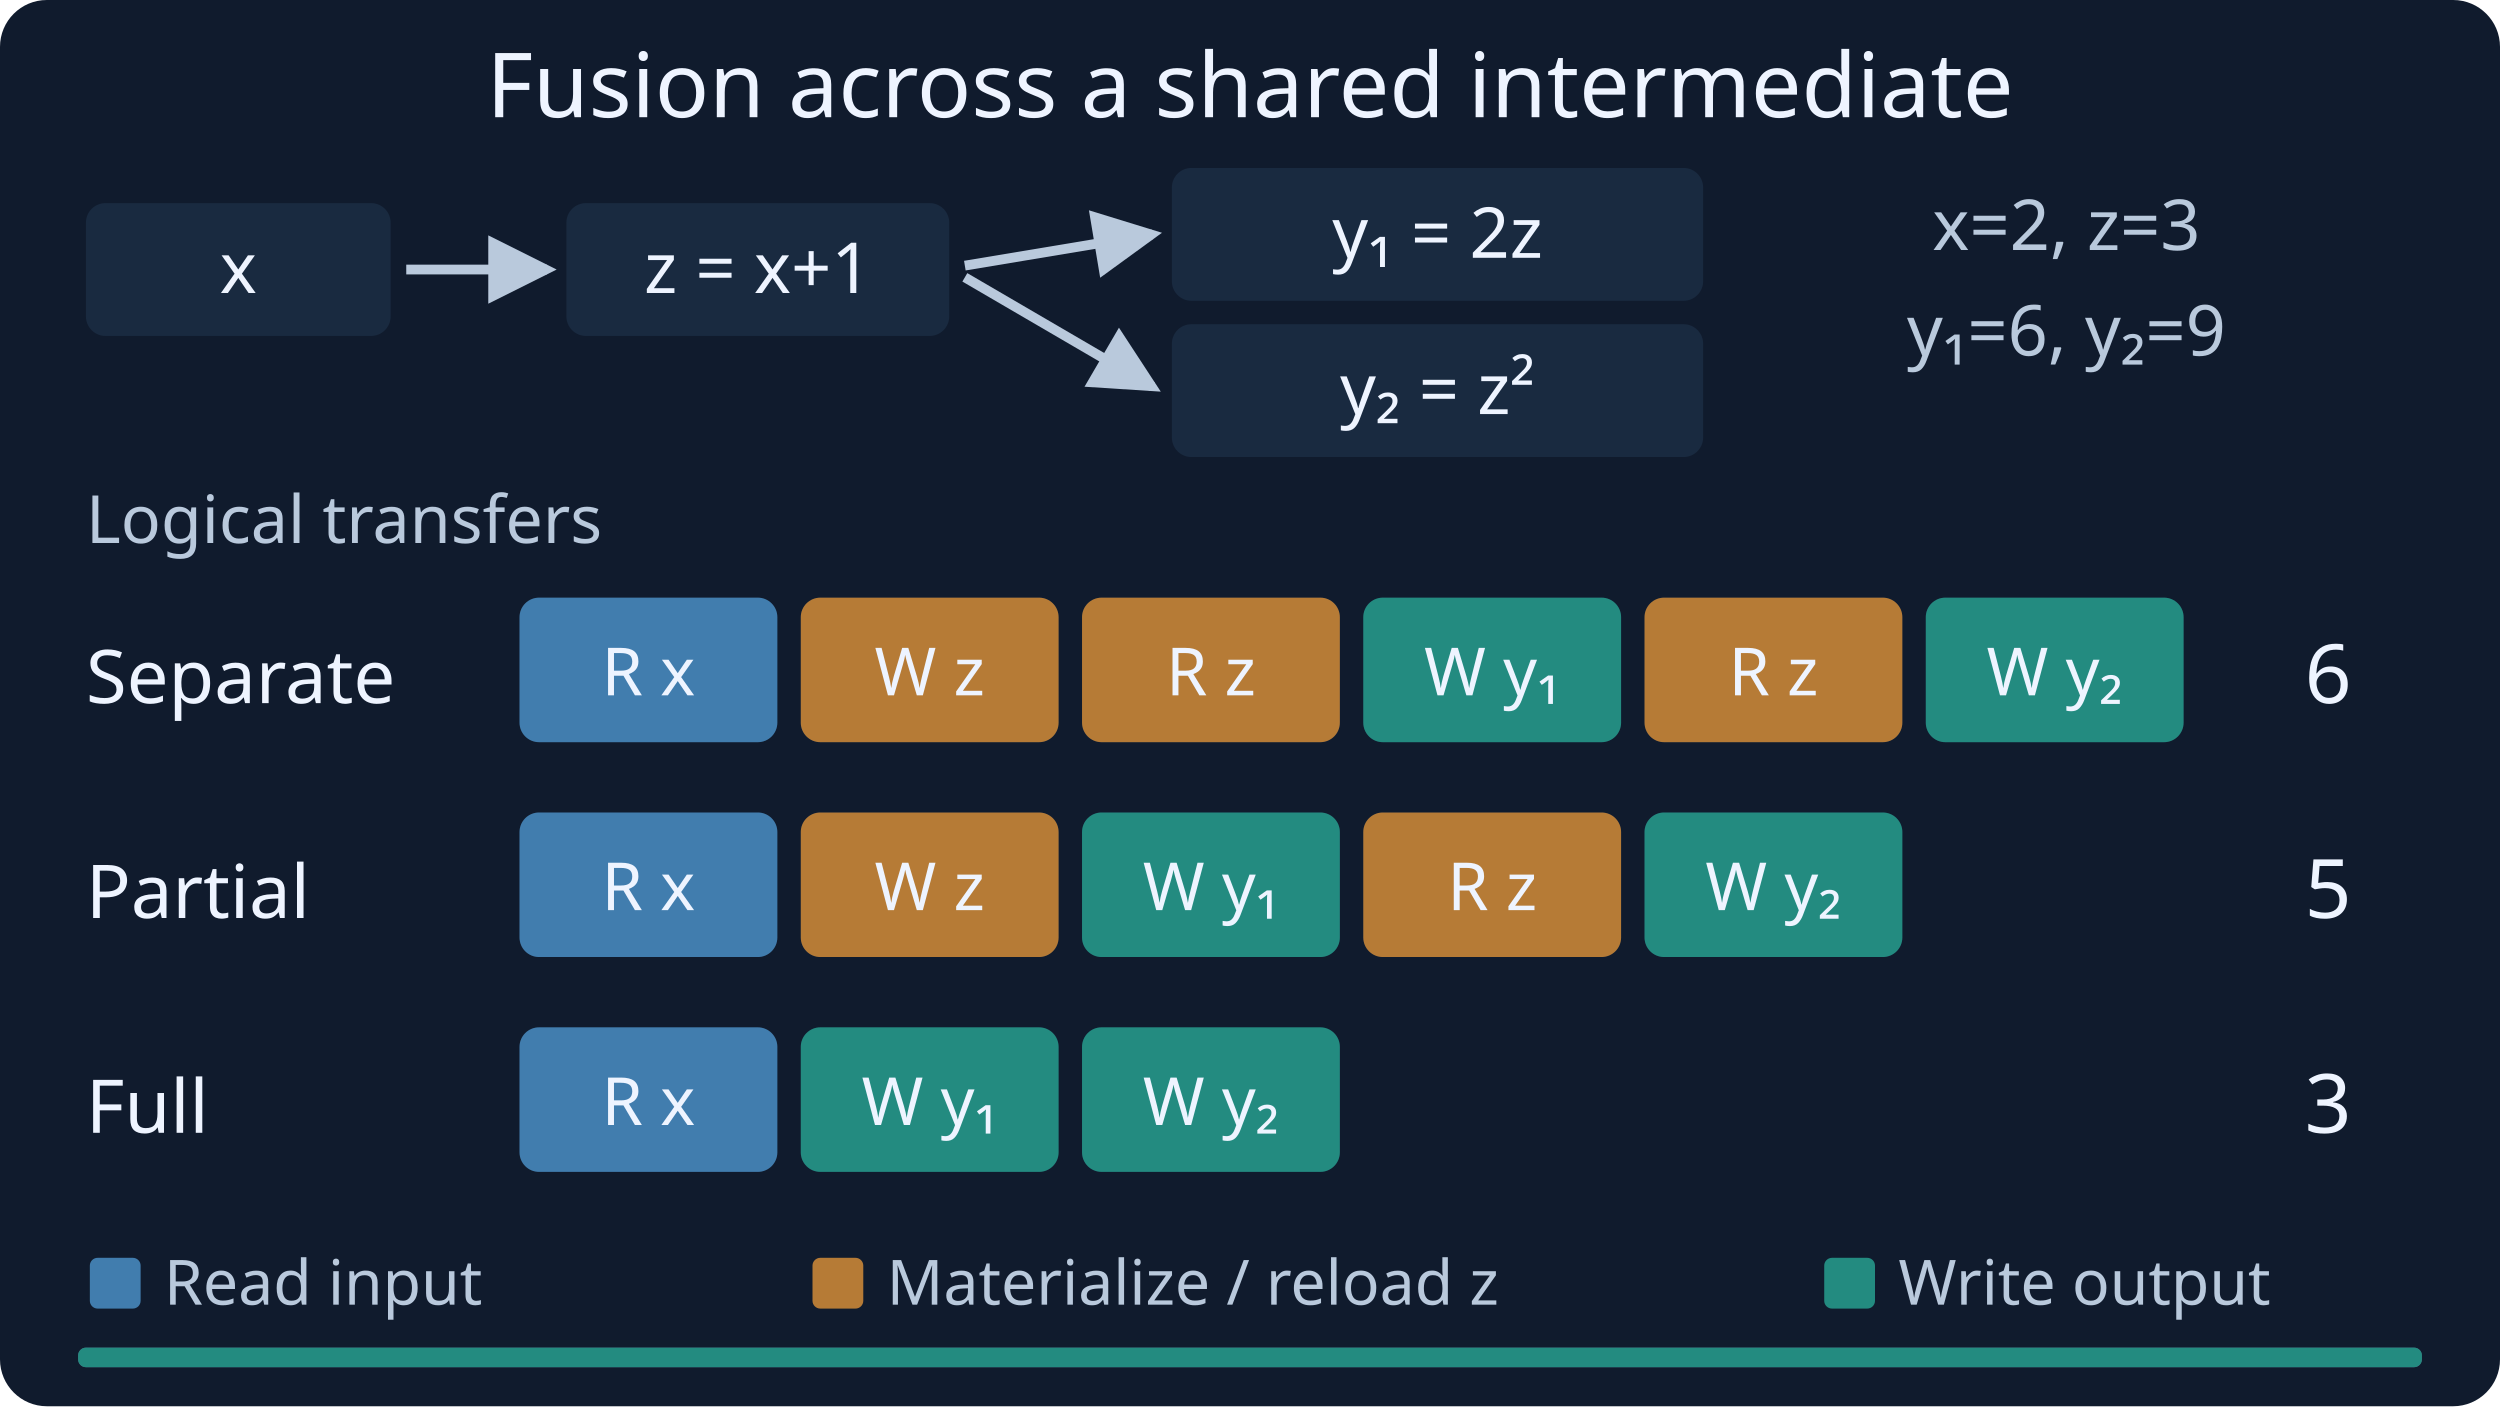
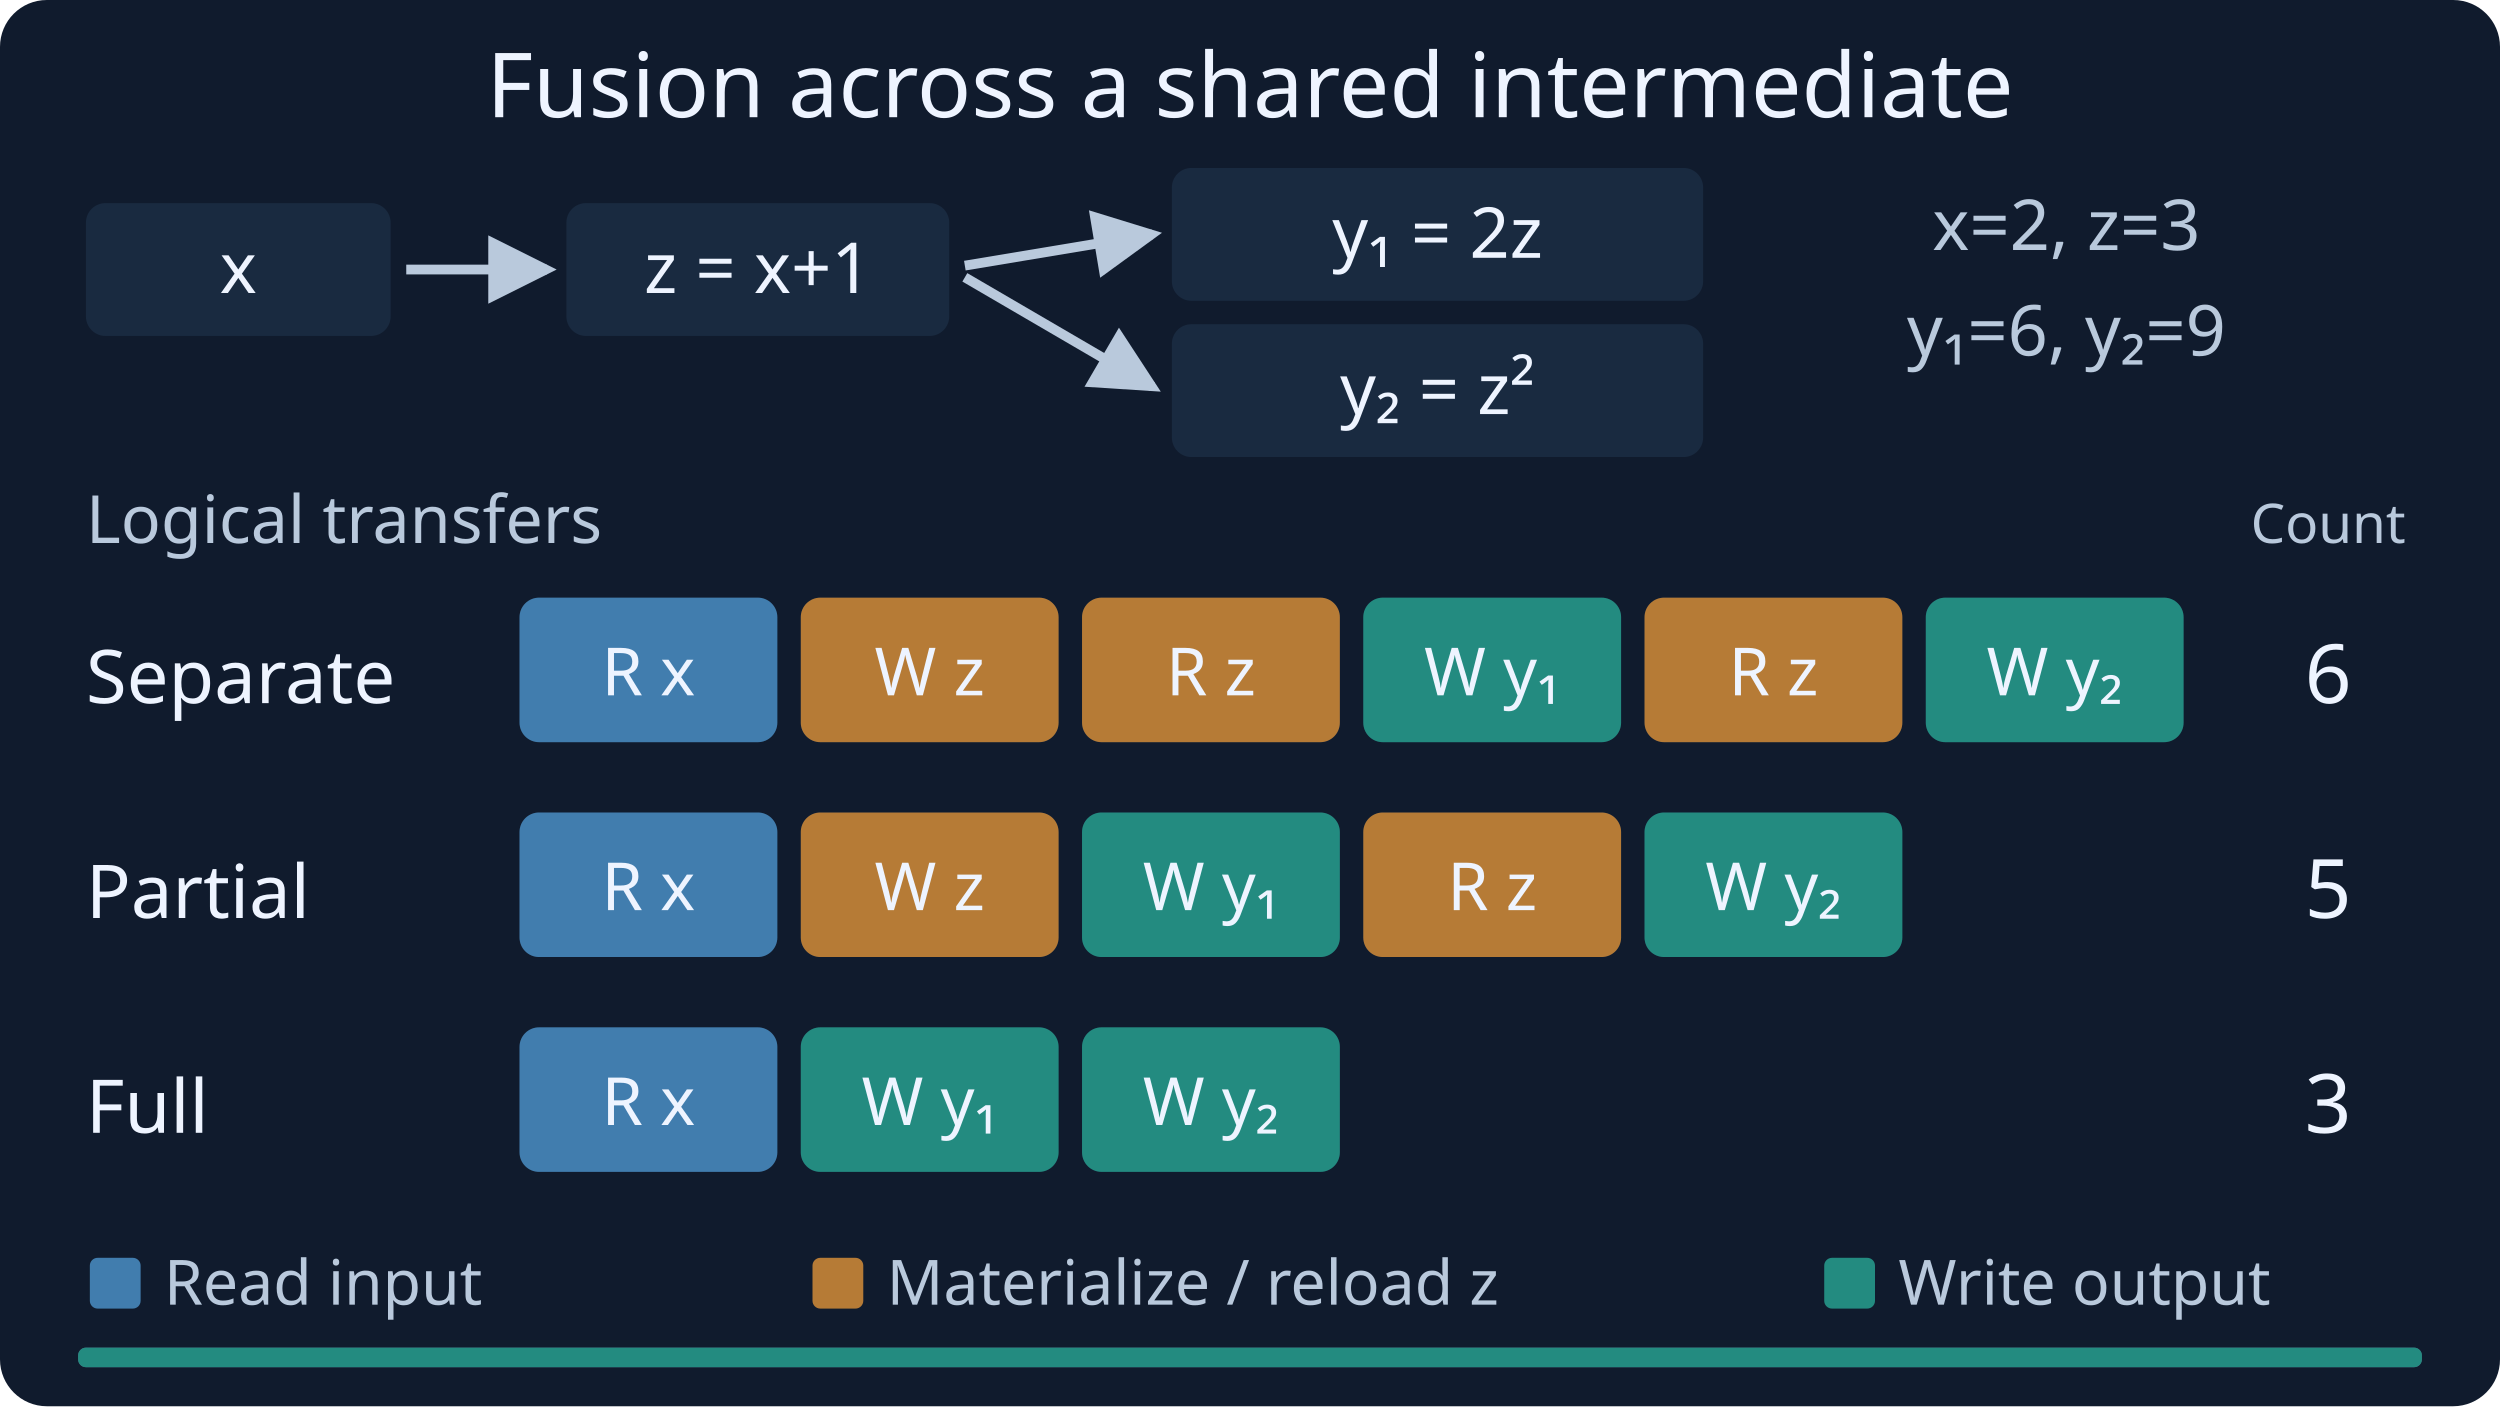
<svg xmlns="http://www.w3.org/2000/svg" viewBox="0 0 640 360" role="img" aria-labelledby="title desc" font-family="system-ui,sans-serif">
  <defs>
    <marker id="arrow" markerWidth="7" markerHeight="7" refX="6" refY="3.5" orient="auto">
      <path d="M0 0L7 3.5L0 7Z" fill="#b9c9dc" />
    </marker>
  </defs>
  <rect x="0" y="0" width="640" height="360" rx="12" fill="#101b2d" />
  <text x="320" y="30" font-size="23" fill="#eef4ff" text-anchor="middle">Fusion across a shared intermediate</text>
  <rect x="22" y="52" width="78" height="34" rx="5" fill="#192a40" />
  <text x="61" y="75" font-size="18" fill="#eef4ff" text-anchor="middle">x</text>
  <rect x="145" y="52" width="98" height="34" rx="5" fill="#192a40" />
  <text x="194" y="75" font-size="18" fill="#eef4ff" text-anchor="middle">z = x+1</text>
  <rect x="300" y="43" width="136" height="34" rx="5" fill="#192a40" />
  <text x="368" y="66" font-size="18" fill="#eef4ff" text-anchor="middle">y₁ = 2z</text>
  <rect x="300" y="83" width="136" height="34" rx="5" fill="#192a40" />
  <text x="368" y="106" font-size="18" fill="#eef4ff" text-anchor="middle">y₂ = z²</text>
  <path d="M104 69L140 69" fill="none" stroke="#b9c9dc" stroke-width="2.5" marker-end="url(#arrow)" />
  <path d="M247 68L295 60" fill="none" stroke="#b9c9dc" stroke-width="2.5" marker-end="url(#arrow)" />
  <path d="M247 71L295 99" fill="none" stroke="#b9c9dc" stroke-width="2.5" marker-end="url(#arrow)" />
  <text x="529" y="64" font-size="18" fill="#b9c9dc" text-anchor="middle">x=2, z=3</text>
  <text x="529" y="91" font-size="18" fill="#b9c9dc" text-anchor="middle">y₁=6, y₂=9</text>
  <text x="22" y="139" font-size="17" fill="#b9c9dc" text-anchor="start">Logical transfers</text>
+   <text x="596" y="139" font-size="14" fill="#b9c9dc" text-anchor="middle">Count</text>
  <text x="22" y="180" font-size="19" fill="#eef4ff" text-anchor="start">Separate</text>
  <rect x="133" y="153" width="66" height="37" rx="5" fill="#192a40" />
  <rect x="133" y="153" width="66" height="37" rx="5" fill="#417dae" />
  <text x="166" y="178" font-size="17" fill="#eef4ff" text-anchor="middle">R x</text>
  <rect x="205" y="153" width="66" height="37" rx="5" fill="#192a40" />
  <rect x="205" y="153" width="66" height="37" rx="5" fill="#b67b36" />
  <text x="238" y="178" font-size="17" fill="#eef4ff" text-anchor="middle">W z</text>
  <rect x="277" y="153" width="66" height="37" rx="5" fill="#192a40" />
  <rect x="277" y="153" width="66" height="37" rx="5" fill="#b67b36" />
  <text x="310" y="178" font-size="17" fill="#eef4ff" text-anchor="middle">R z</text>
  <rect x="349" y="153" width="66" height="37" rx="5" fill="#192a40" />
  <rect x="349" y="153" width="66" height="37" rx="5" fill="#238b80" />
  <text x="382" y="178" font-size="17" fill="#eef4ff" text-anchor="middle">W y₁</text>
  <rect x="421" y="153" width="66" height="37" rx="5" fill="#192a40" />
  <rect x="421" y="153" width="66" height="37" rx="5" fill="#b67b36" />
  <text x="454" y="178" font-size="17" fill="#eef4ff" text-anchor="middle">R z</text>
  <rect x="493" y="153" width="66" height="37" rx="5" fill="#192a40" />
  <rect x="493" y="153" width="66" height="37" rx="5" fill="#238b80" />
  <text x="526" y="178" font-size="17" fill="#eef4ff" text-anchor="middle">W y₂</text>
  <text x="596" y="180" font-size="21" fill="#eef4ff" text-anchor="middle">6</text>
  <text x="22" y="235" font-size="19" fill="#eef4ff" text-anchor="start">Partial</text>
  <rect x="133" y="208" width="66" height="37" rx="5" fill="#192a40" />
  <rect x="133" y="208" width="66" height="37" rx="5" fill="#417dae" />
  <text x="166" y="233" font-size="17" fill="#eef4ff" text-anchor="middle">R x</text>
  <rect x="205" y="208" width="66" height="37" rx="5" fill="#192a40" />
  <rect x="205" y="208" width="66" height="37" rx="5" fill="#b67b36" />
  <text x="238" y="233" font-size="17" fill="#eef4ff" text-anchor="middle">W z</text>
  <rect x="277" y="208" width="66" height="37" rx="5" fill="#192a40" />
  <rect x="277" y="208" width="66" height="37" rx="5" fill="#238b80" />
  <text x="310" y="233" font-size="17" fill="#eef4ff" text-anchor="middle">W y₁</text>
  <rect x="349" y="208" width="66" height="37" rx="5" fill="#192a40" />
  <rect x="349" y="208" width="66" height="37" rx="5" fill="#b67b36" />
  <text x="382" y="233" font-size="17" fill="#eef4ff" text-anchor="middle">R z</text>
  <rect x="421" y="208" width="66" height="37" rx="5" fill="#192a40" />
  <rect x="421" y="208" width="66" height="37" rx="5" fill="#238b80" />
  <text x="454" y="233" font-size="17" fill="#eef4ff" text-anchor="middle">W y₂</text>
  <text x="596" y="235" font-size="21" fill="#eef4ff" text-anchor="middle">5</text>
  <text x="22" y="290" font-size="19" fill="#eef4ff" text-anchor="start">Full</text>
  <rect x="133" y="263" width="66" height="37" rx="5" fill="#192a40" />
  <rect x="133" y="263" width="66" height="37" rx="5" fill="#417dae" />
  <text x="166" y="288" font-size="17" fill="#eef4ff" text-anchor="middle">R x</text>
  <rect x="205" y="263" width="66" height="37" rx="5" fill="#192a40" />
  <rect x="205" y="263" width="66" height="37" rx="5" fill="#238b80" />
  <text x="238" y="288" font-size="17" fill="#eef4ff" text-anchor="middle">W y₁</text>
  <rect x="277" y="263" width="66" height="37" rx="5" fill="#192a40" />
  <rect x="277" y="263" width="66" height="37" rx="5" fill="#238b80" />
  <text x="310" y="288" font-size="17" fill="#eef4ff" text-anchor="middle">W y₂</text>
  <text x="596" y="290" font-size="21" fill="#eef4ff" text-anchor="middle">3</text>
  <rect x="23" y="322" width="13" height="13" rx="2" fill="#417dae" />
  <text x="42" y="334" font-size="16" fill="#b9c9dc" text-anchor="start">Read input</text>
  <rect x="208" y="322" width="13" height="13" rx="2" fill="#b67b36" />
  <text x="227" y="334" font-size="16" fill="#b9c9dc" text-anchor="start">Materialize / reload z</text>
  <rect x="467" y="322" width="13" height="13" rx="2" fill="#238b80" />
  <text x="486" y="334" font-size="16" fill="#b9c9dc" text-anchor="start">Write output</text>
  <rect x="20" y="345" width="600" height="5" rx="2" fill="#506580" />
  <rect x="20" y="345" width="600" height="5" rx="2" fill="#238b80" />
</svg>
